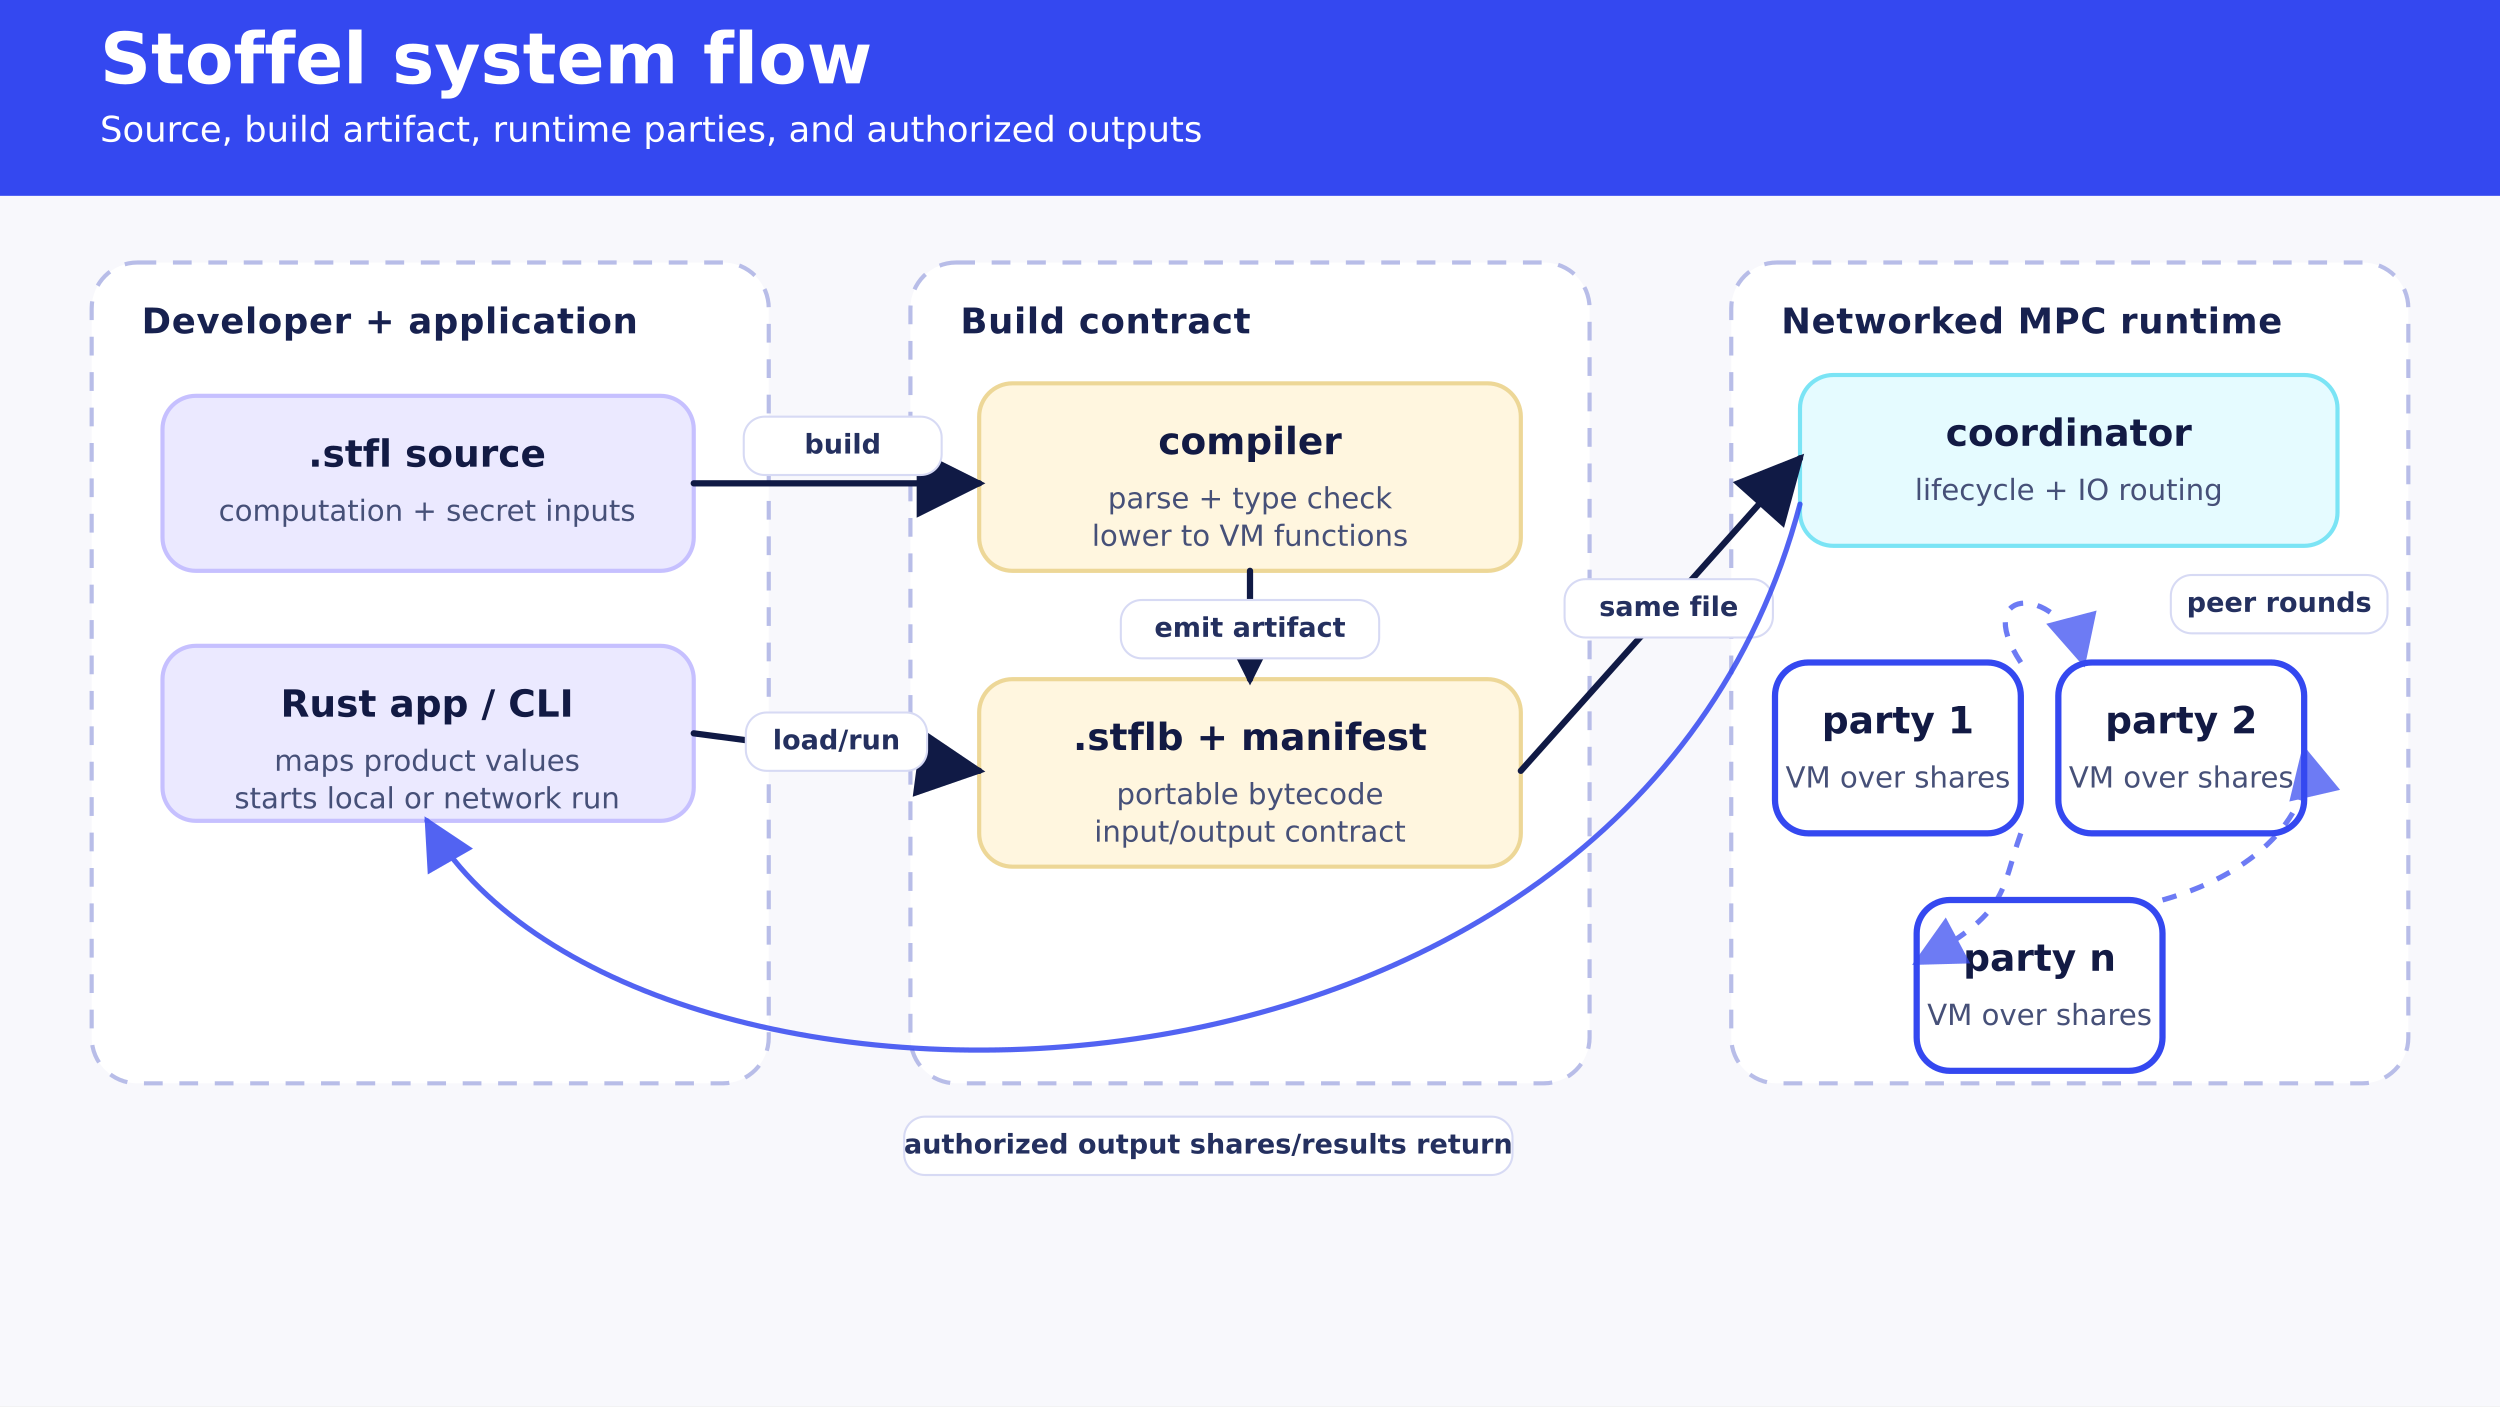
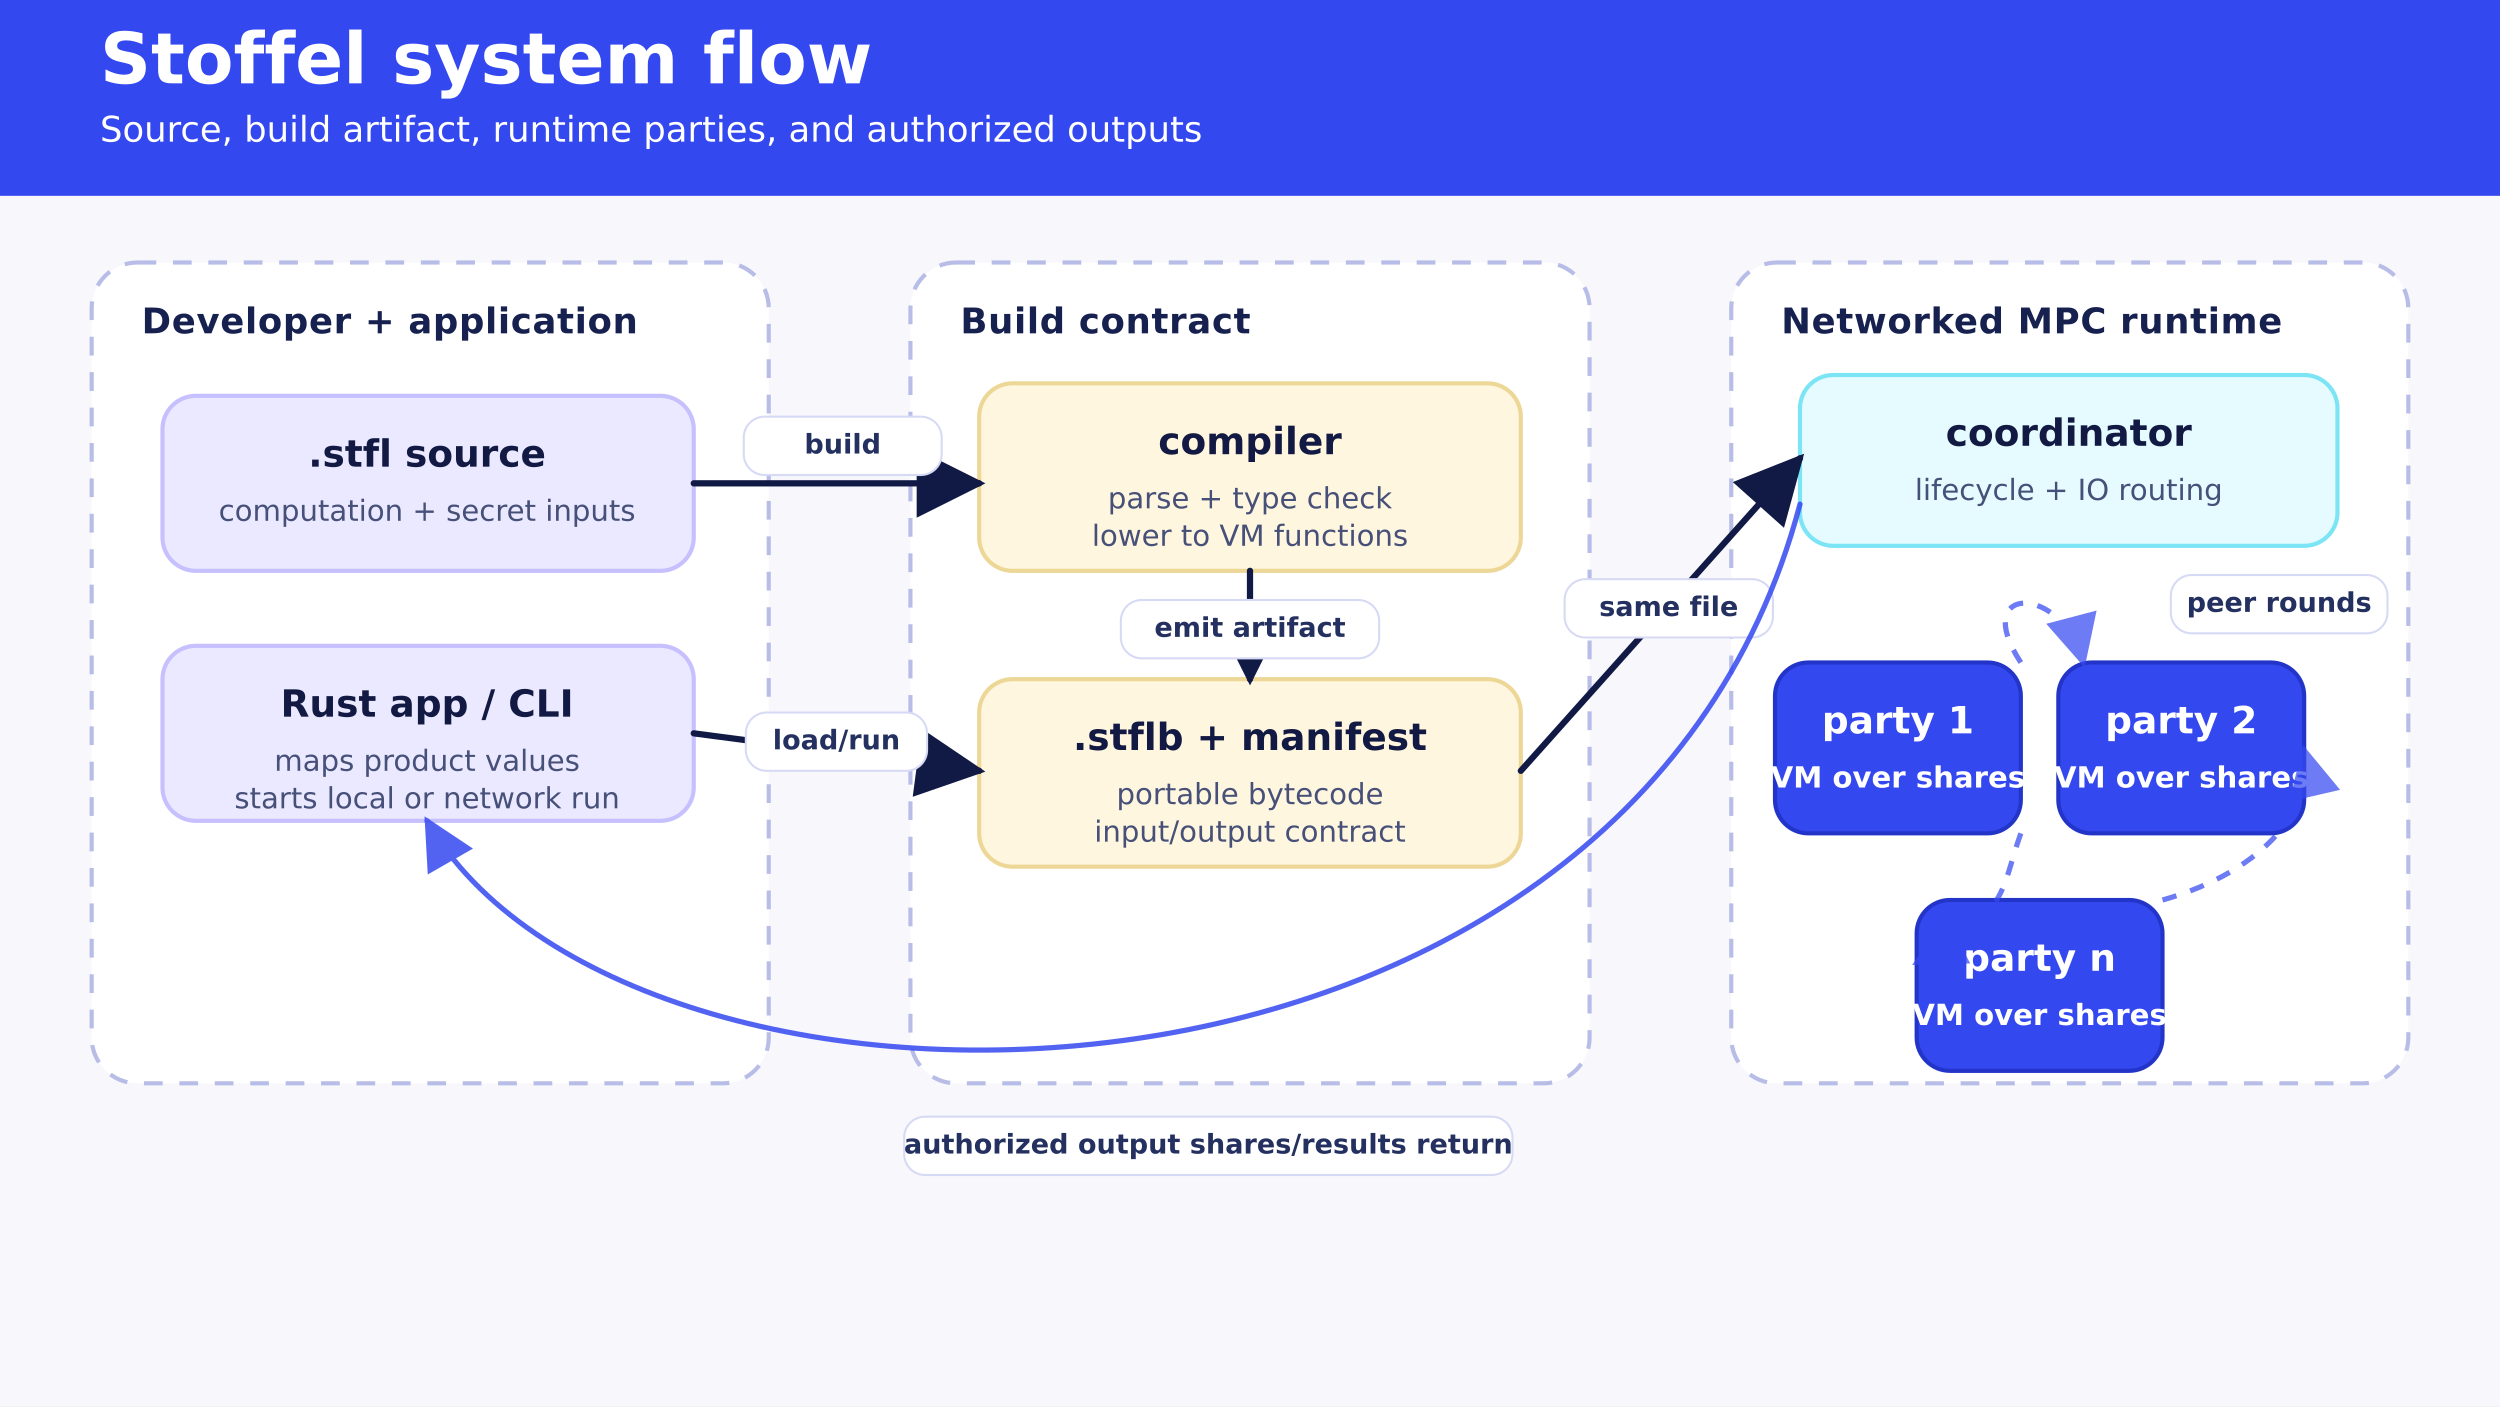
<svg xmlns="http://www.w3.org/2000/svg" width="1200" height="675" viewBox="0 0 1200 675" role="img" aria-labelledby="title desc">
  <defs>
    <style>
:root { color-scheme: light; }
.bg { fill: #f8f8fc; }
.header { fill: #3448f0; }
.title { font-family: 'DejaVu Sans', Arial, sans-serif; font-size: 34px; font-weight: 700; fill: #ffffff; }
.subtitle { font-family: 'DejaVu Sans', Arial, sans-serif; font-size: 17px; font-weight: 500; fill: #ffffff; }
.zone { fill: #ffffff; stroke: #b8bde8; stroke-width: 2; stroke-dasharray: 9 8; rx: 22; }
.zone-title { font-family: 'DejaVu Sans', Arial, sans-serif; font-size: 17px; font-weight: 700; fill: #17214f; letter-spacing: .02em; }
.card { fill: #ffffff; stroke: #c6cbef; stroke-width: 2; rx: 16; }
.card-lav { fill: #ebe9ff; stroke: #c6c0ff; }
.card-cream { fill: #fff6df; stroke: #edd797; }
.card-blue { fill: #3448f0; stroke: #2335c8; }
.card-party { fill: #ffffff; stroke: #3448f0; stroke-width: 3; }
.card-cyan { fill: #e5fbff; stroke: #7be4f5; }
.card-text { font-family: 'DejaVu Sans', Arial, sans-serif; font-size: 18px; font-weight: 700; fill: #121a44; }
.card-sub { font-family: 'DejaVu Sans', Arial, sans-serif; font-size: 14px; font-weight: 400; fill: #465078; }
.white { fill: #ffffff; }
.on-blue-title { font-family: 'DejaVu Sans', Arial, sans-serif; font-size: 18px; font-weight: 700; }
.on-blue-sub { font-family: 'DejaVu Sans', Arial, sans-serif; font-size: 14px; font-weight: 700; }
.small { font-family: 'DejaVu Sans', Arial, sans-serif; font-size: 13px; font-weight: 400; fill: #465078; }
.badge { fill: #5ee3ff; stroke: #28bfdc; stroke-width: 1.5; }
.badge-text { font-family: 'DejaVu Sans', Arial, sans-serif; font-size: 15px; font-weight: 700; fill: #07133d; text-anchor: middle; dominant-baseline: middle; }
.arrow { stroke: #101a45; stroke-width: 3; fill: none; marker-end: url(#arrow); stroke-linecap: round; stroke-linejoin: round; }
.arrow-soft { stroke: #3448f0; stroke-width: 2.5; fill: none; marker-end: url(#arrow-soft); stroke-linecap: round; stroke-linejoin: round; opacity: .85; }
.arrow-dash { stroke: #3448f0; stroke-width: 2.5; fill: none; stroke-dasharray: 7 7; marker-end: url(#arrow-soft); opacity: .72; }
.boundary { stroke: #3448f0; stroke-width: 2.5; fill: none; stroke-dasharray: 8 8; stroke-linecap: round; opacity: .72; }
.label-chip { fill: #ffffff; stroke: #d7daf4; stroke-width: 1; rx: 10; }
.label { font-family: 'DejaVu Sans', Arial, sans-serif; font-size: 13px; font-weight: 700; fill: #24305f; text-anchor: middle; dominant-baseline: middle; }
</style>
    <marker id="arrow" markerWidth="11" markerHeight="11" refX="10" refY="5.5" orient="auto">
      <path d="M0,0 L11,5.5 L0,11 z" fill="#101a45" />
    </marker>
    <marker id="arrow-soft" markerWidth="10" markerHeight="10" refX="9" refY="5" orient="auto">
      <path d="M0,0 L10,5 L0,10 z" fill="#3448f0" />
    </marker>
  </defs>
  <rect class="bg" width="1200" height="675" />
  <rect class="header" x="0" y="0" width="1200" height="94" />
  <text x="48" y="40" class="title">Stoffel system flow</text>
  <text x="48" y="68" class="subtitle" fill="#ffffff" opacity="1" style="fill:#ffffff;color:#ffffff">Source, build artifact, runtime parties, and authorized outputs</text>
  <rect x="44" y="126" width="325" height="394" class="zone" />
  <text x="68" y="160" class="zone-title">Developer + application</text>
  <rect x="437" y="126" width="326" height="394" class="zone" />
  <text x="461" y="160" class="zone-title">Build contract</text>
  <rect x="831" y="126" width="325" height="394" class="zone" />
  <text x="855" y="160" class="zone-title">Networked MPC runtime</text>
  <rect x="78" y="190" width="255" height="84" class="card card-lav" />
  <text x="205" y="224" class="card-text" text-anchor="middle">.stfl source</text>
  <text x="205" y="250" class="card-sub" text-anchor="middle">computation + secret inputs</text>
  <rect x="78" y="310" width="255" height="84" class="card card-lav" />
  <text x="205" y="344" class="card-text" text-anchor="middle">Rust app / CLI</text>
  <text x="205" y="370" class="card-sub" text-anchor="middle">maps product values</text>
  <text x="205" y="388" class="card-sub" text-anchor="middle">starts local or network run</text>
  <rect x="470" y="184" width="260" height="90" class="card card-cream" />
  <text x="600" y="218" class="card-text" text-anchor="middle">compiler</text>
  <text x="600" y="244" class="card-sub" text-anchor="middle">parse + type check</text>
  <text x="600" y="262" class="card-sub" text-anchor="middle">lower to VM functions</text>
  <rect x="470" y="326" width="260" height="90" class="card card-cream" />
  <text x="600" y="360" class="card-text" text-anchor="middle">.stflb + manifest</text>
  <text x="600" y="386" class="card-sub" text-anchor="middle">portable bytecode</text>
  <text x="600" y="404" class="card-sub" text-anchor="middle">input/output contract</text>
  <rect x="864" y="180" width="258" height="82" class="card card-cyan" />
  <text x="993" y="214" class="card-text" text-anchor="middle">coordinator</text>
  <text x="993" y="240" class="card-sub" text-anchor="middle">lifecycle + IO routing</text>
-   <rect x="852" y="318" width="118" height="82" class="card card-party" />
-   <text x="911" y="352" class="card-text" text-anchor="middle">party 1</text>
-   <text x="911" y="378" class="card-sub" text-anchor="middle">VM over shares</text>
-   <rect x="988" y="318" width="118" height="82" class="card card-party" />
-   <text x="1047" y="352" class="card-text" text-anchor="middle">party 2</text>
-   <text x="1047" y="378" class="card-sub" text-anchor="middle">VM over shares</text>
-   <rect x="920" y="432" width="118" height="82" class="card card-party" />
-   <text x="979" y="466" class="card-text" text-anchor="middle">party n</text>
-   <text x="979" y="492" class="card-sub" text-anchor="middle">VM over shares</text>
+   <rect x="852" y="318" width="118" height="82" class="card card-blue" />
+   <text x="911" y="352" class="on-blue-title" fill="#ffffff" opacity="1" style="fill:#ffffff;color:#ffffff" text-anchor="middle">party 1</text>
+   <text x="911" y="378" class="on-blue-sub" fill="#ffffff" opacity="1" style="fill:#ffffff;color:#ffffff" text-anchor="middle">VM over shares</text>
+   <rect x="988" y="318" width="118" height="82" class="card card-blue" />
+   <text x="1047" y="352" class="on-blue-title" fill="#ffffff" opacity="1" style="fill:#ffffff;color:#ffffff" text-anchor="middle">party 2</text>
+   <text x="1047" y="378" class="on-blue-sub" fill="#ffffff" opacity="1" style="fill:#ffffff;color:#ffffff" text-anchor="middle">VM over shares</text>
+   <rect x="920" y="432" width="118" height="82" class="card card-blue" />
+   <text x="979" y="466" class="on-blue-title" fill="#ffffff" opacity="1" style="fill:#ffffff;color:#ffffff" text-anchor="middle">party n</text>
+   <text x="979" y="492" class="on-blue-sub" fill="#ffffff" opacity="1" style="fill:#ffffff;color:#ffffff" text-anchor="middle">VM over shares</text>
  <path d="M333,232 L470,232" class="arrow" />
  <rect x="357" y="200" width="95" height="28" class="label-chip" />
  <text x="404.5" y="214" class="label">build</text>
  <path d="M333,352 L470,370" class="arrow" />
  <rect x="358" y="342" width="87" height="28" class="label-chip" />
  <text x="401.5" y="356" class="label">load/run</text>
  <path d="M600,274 L600,326" class="arrow" />
  <rect x="538" y="288" width="124" height="28" class="label-chip" />
  <text x="600.0" y="302" class="label">emit artifact</text>
  <path d="M730,370 L864,220" class="arrow" />
  <rect x="751" y="278" width="100" height="28" class="label-chip" />
  <text x="801.0" y="292" class="label">same file</text>
  <path d="M864,242 C780,560 300,560 205,394" class="arrow-soft" />
  <rect x="434" y="536" width="292" height="28" class="label-chip" />
  <text x="580.0" y="550" class="label">authorized output shares/results return</text>
  <path d="M970,318 C945,280 990,280 1000,318" class="arrow-dash" />
  <path d="M970,400 C960,428 965,438 920,462" class="arrow-dash" />
  <path d="M1038,432 C1088,418 1112,386 1106,360" class="arrow-dash" />
  <rect x="1042" y="276" width="104" height="28" class="label-chip" />
  <text x="1094.0" y="290" class="label">peer rounds</text>
</svg>
